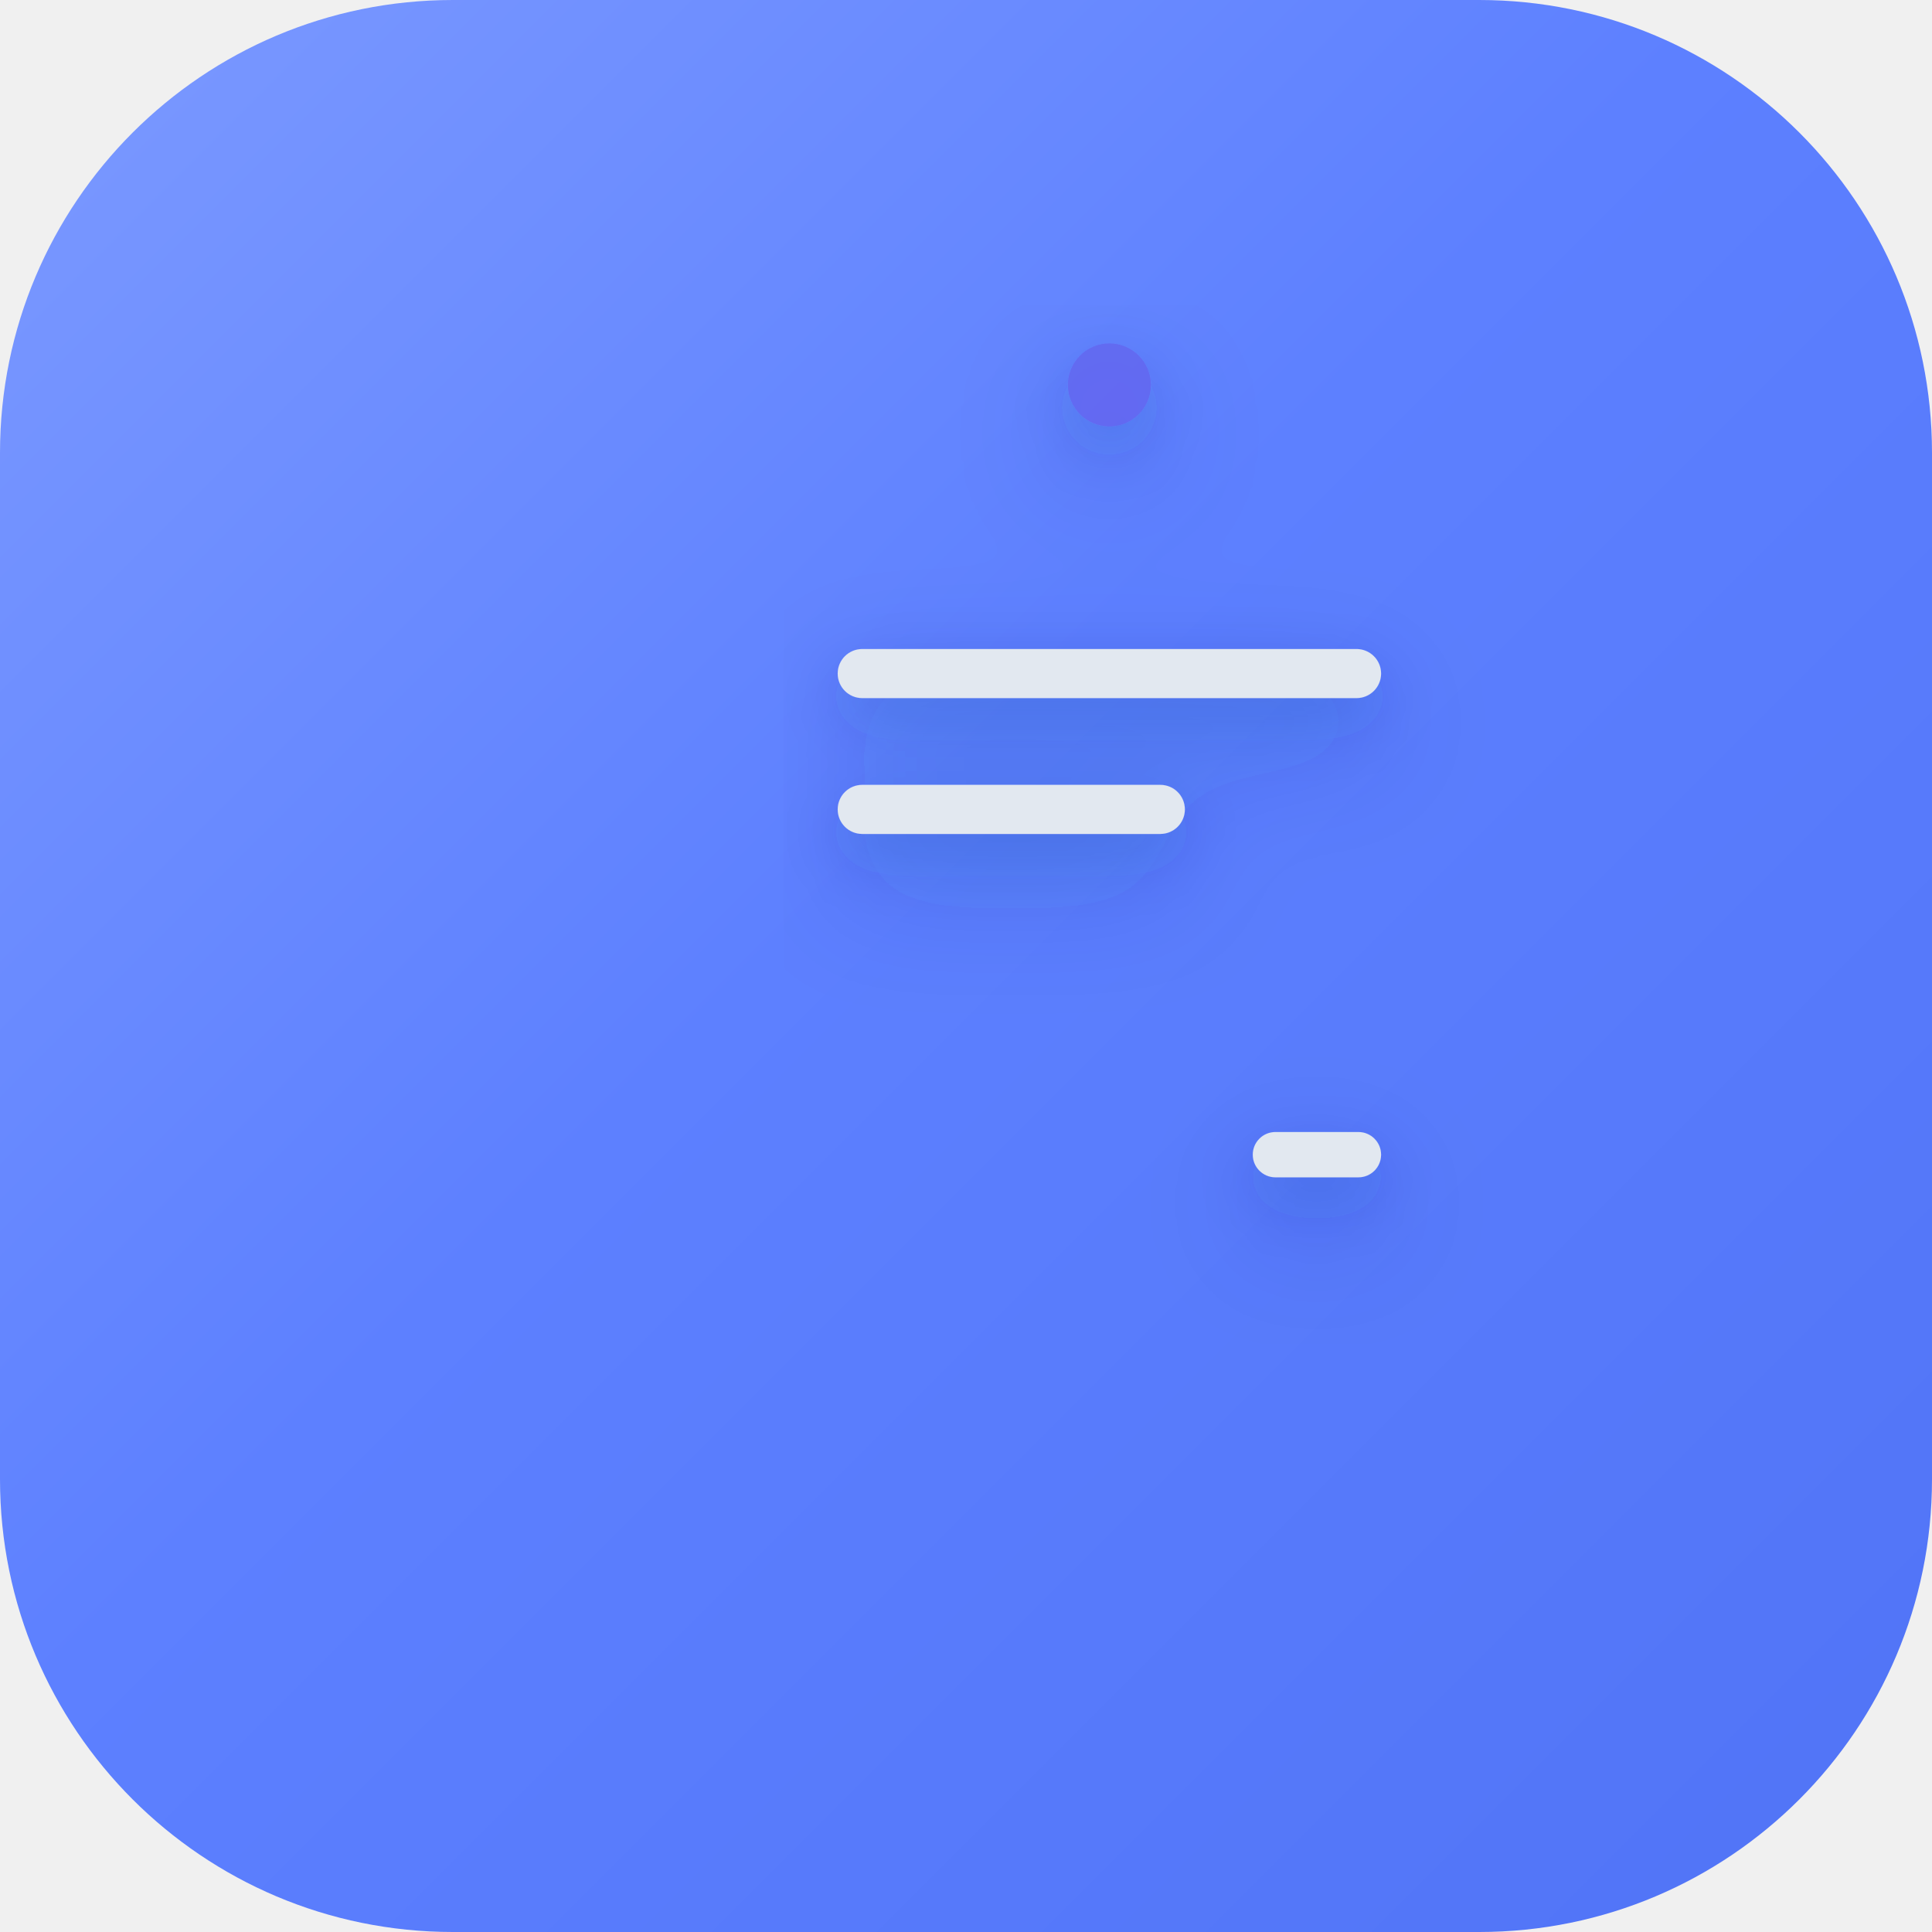
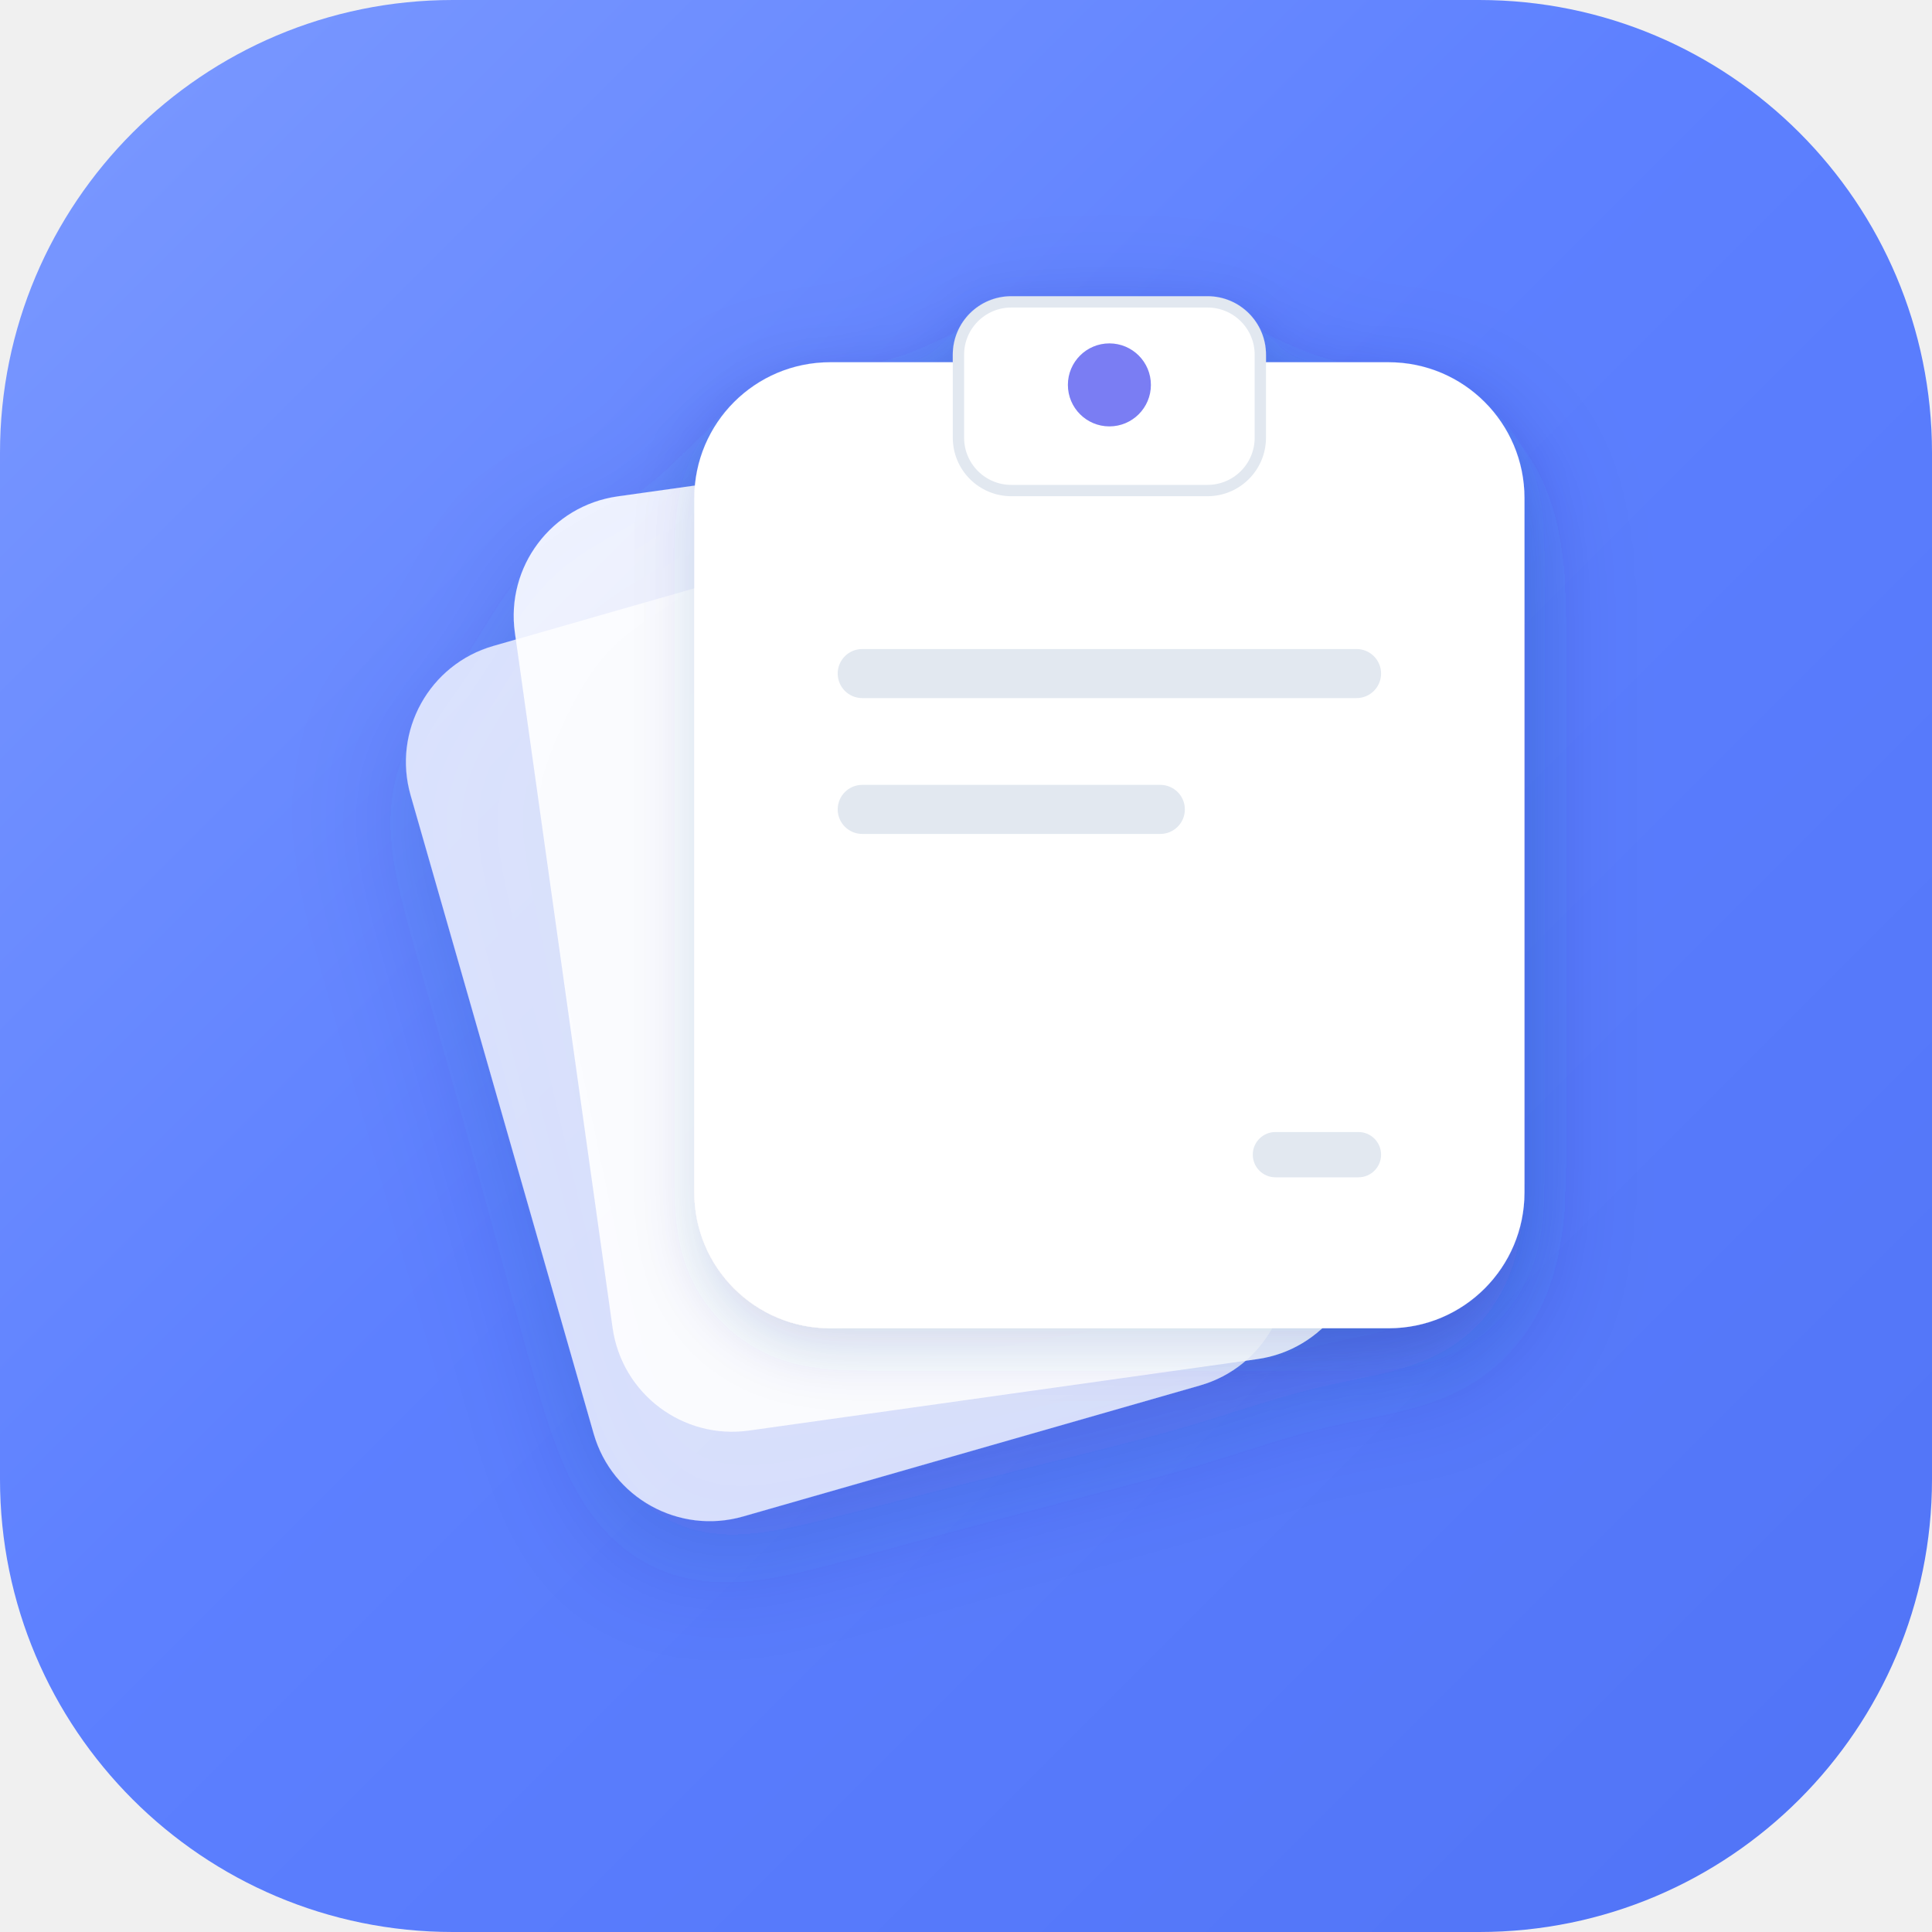
<svg xmlns="http://www.w3.org/2000/svg" viewBox="0 0 512 512" width="100%" height="100%">
  <defs>
    <linearGradient id="bg-grad" x1="0%" y1="0%" x2="100%" y2="100%">
      <stop offset="0%" stop-color="#7C9AFF" />
      <stop offset="45%" stop-color="#5D80FF" />
      <stop offset="100%" stop-color="#5073F6" />
    </linearGradient>
    <filter id="paper-shadow" x="-10%" y="-10%" width="130%" height="130%">
      <feDropShadow dx="0" dy="12" stdDeviation="16" flood-color="#1e3a8a" flood-opacity="0.22" />
    </filter>
    <filter id="card-shadow" x="-10%" y="-10%" width="130%" height="130%">
      <feDropShadow dx="0" dy="6" stdDeviation="8" flood-color="#1e3a8a" flood-opacity="0.16" />
    </filter>
  </defs>
  <rect width="512" height="512" rx="120" fill="url(#bg-grad)" />
  <g filter="url(#paper-shadow)">
-     <rec x="100" y="180" width="190" height="240" rx="32" fill="#FFFFFF" fill-opacity="0.75" transform="rotate(-16 100 180)" />
-     <rec x="132" y="136" width="200" height="250" rx="32" fill="#FFFFFF" fill-opacity="0.88" transform="rotate(-8 132 136)" />
+     <rect x="100" y="180" width="190" height="240" rx="32" fill="#FFFFFF" fill-opacity="0.75" transform="rotate(-16 100 180)" />
+     <rect x="132" y="136" width="200" height="250" rx="32" fill="#FFFFFF" fill-opacity="0.88" transform="rotate(-8 132 136)" />
    <g filter="url(#card-shadow)">
-       <rec x="184" y="96" width="220" height="256" rx="36" fill="#FFFFFF" />
-       <rec x="254" y="80" width="80" height="50" rx="14" fill="#FFFFFF" stroke="#E2E8F0" stroke-width="3" />
+       <rect x="184" y="96" width="220" height="256" rx="36" fill="#FFFFFF" />
+       <rect x="254" y="80" width="80" height="50" rx="14" fill="#FFFFFF" stroke="#E2E8F0" stroke-width="3" />
      <circle cx="294" cy="102" r="11" fill="#6366F1" fill-opacity="0.85" />
      <rect x="222" y="172" width="144" height="13" rx="6.5" fill="#E2E8F0" />
      <rect x="222" y="208" width="92" height="13" rx="6.5" fill="#E2E8F0" />
      <rect x="332" y="300" width="34" height="12" rx="6" fill="#E2E8F0" />
    </g>
  </g>
</svg>
